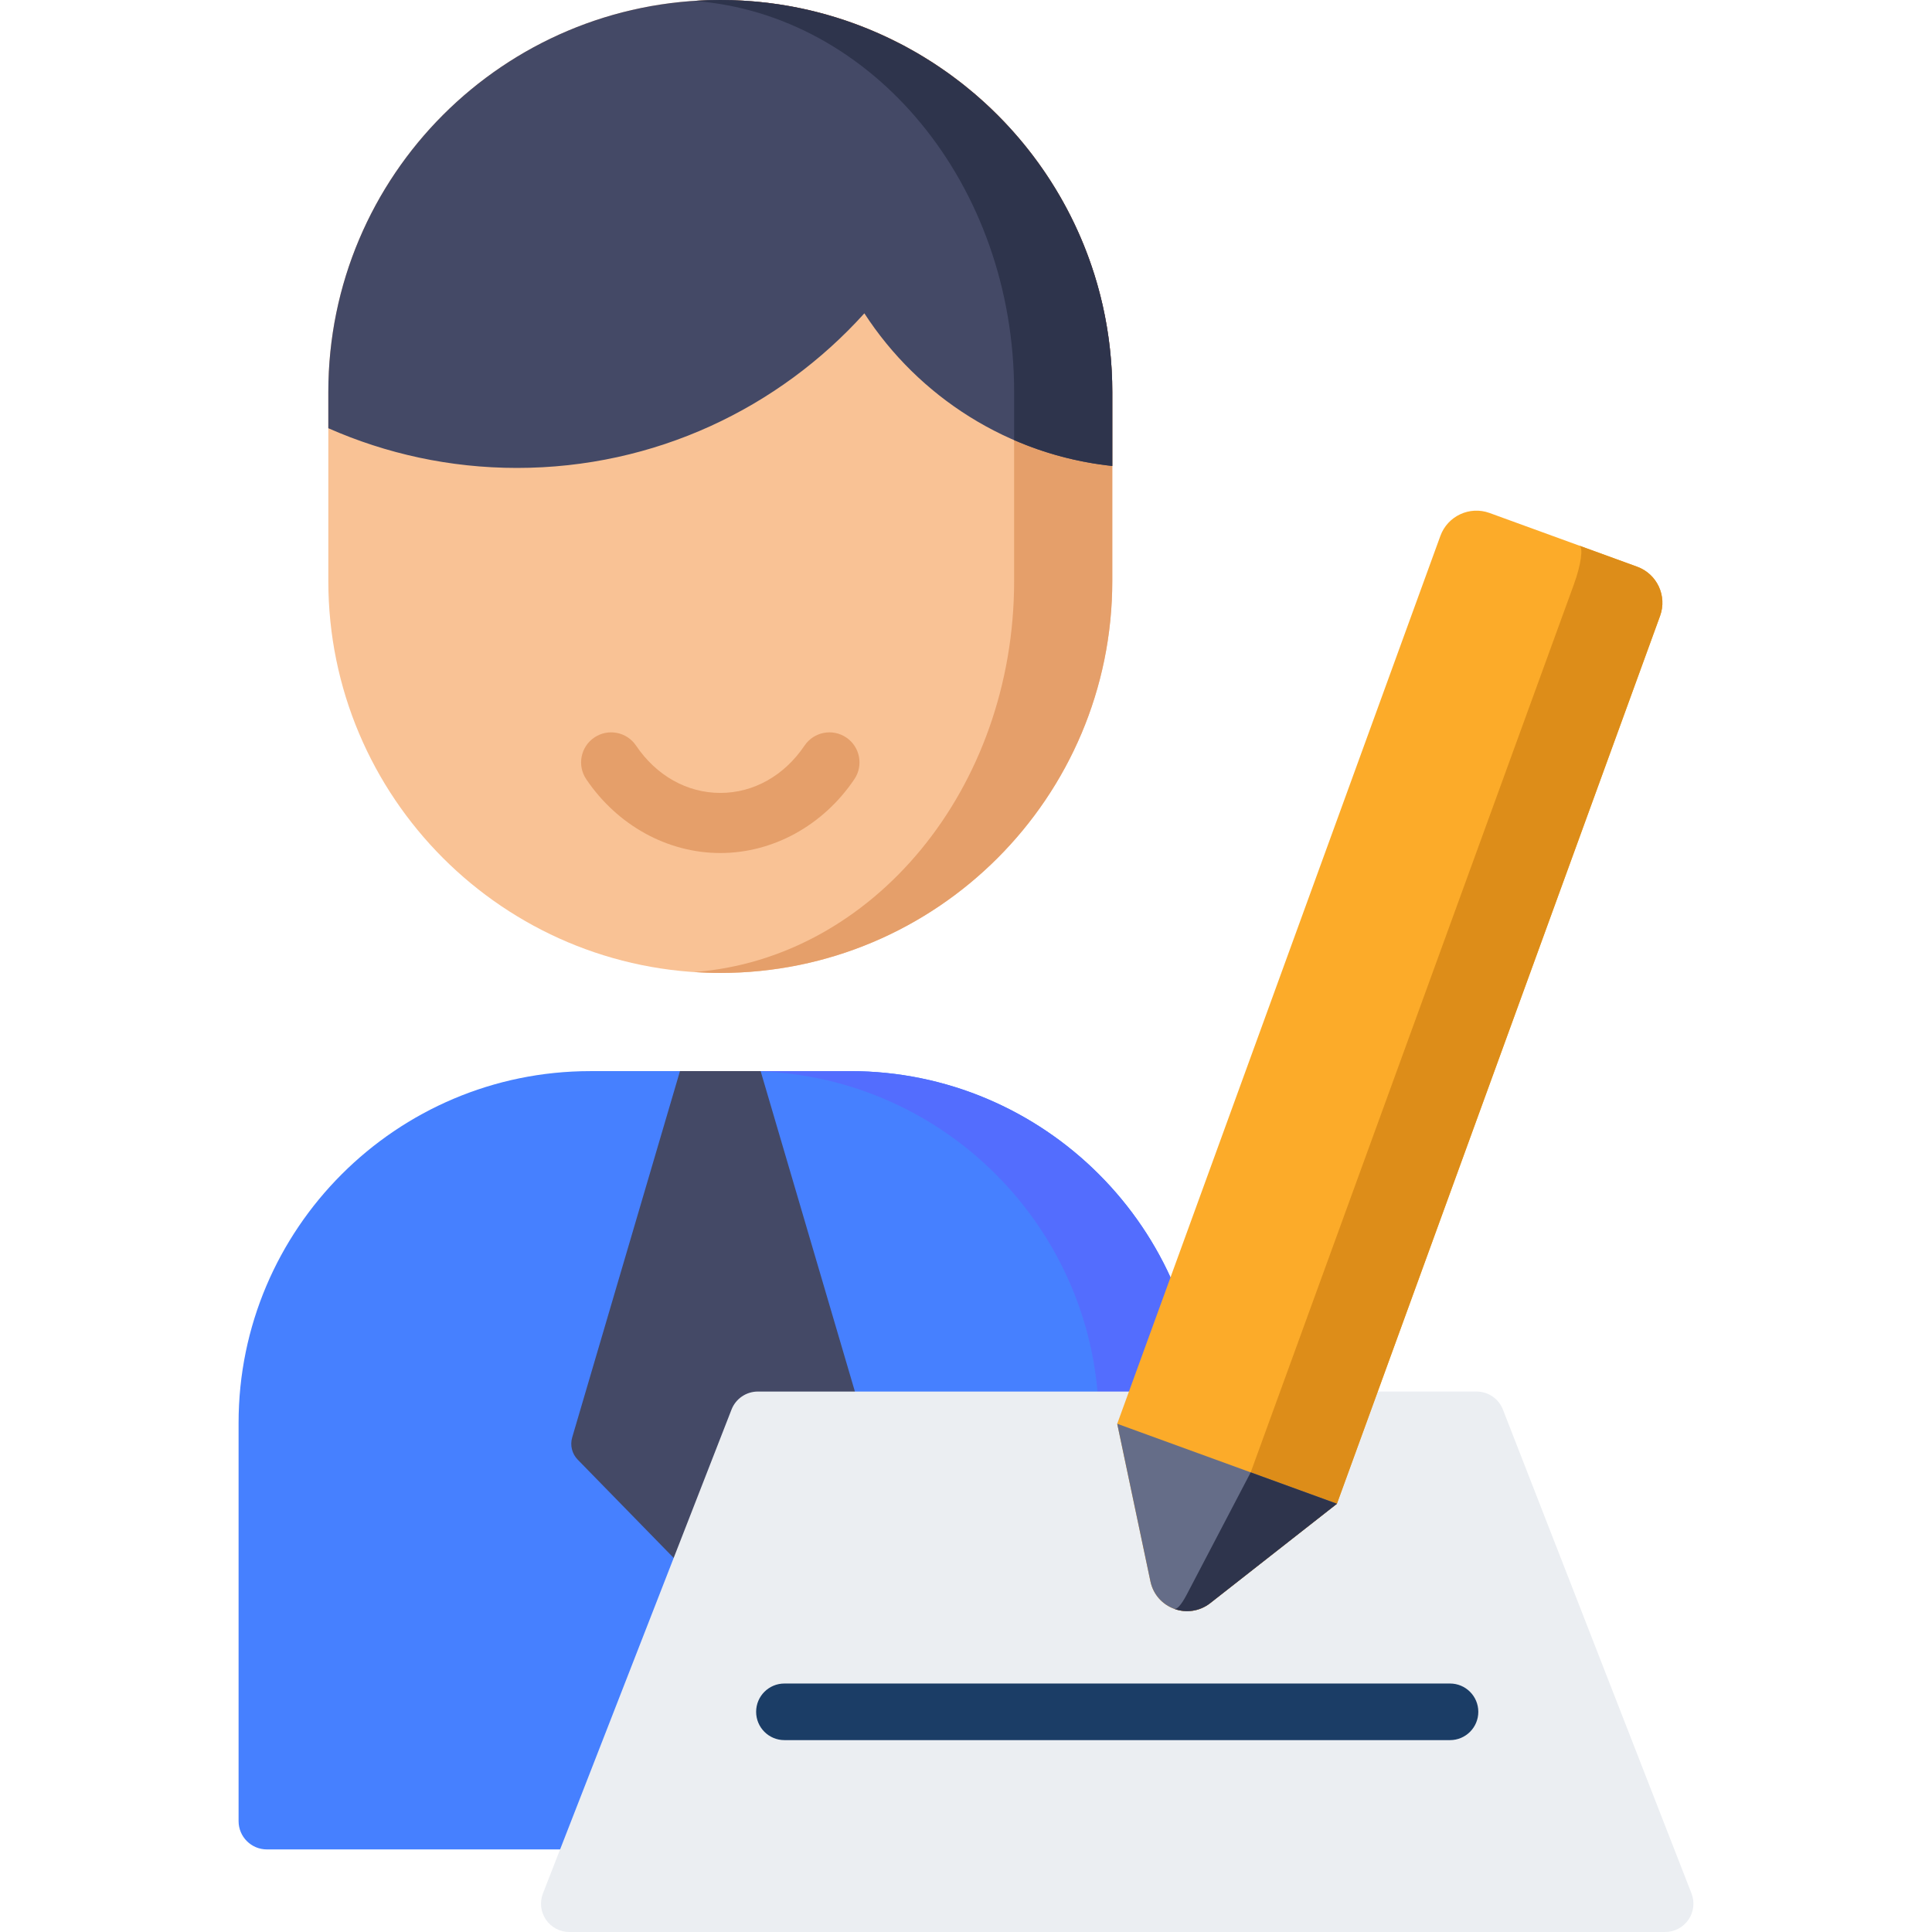
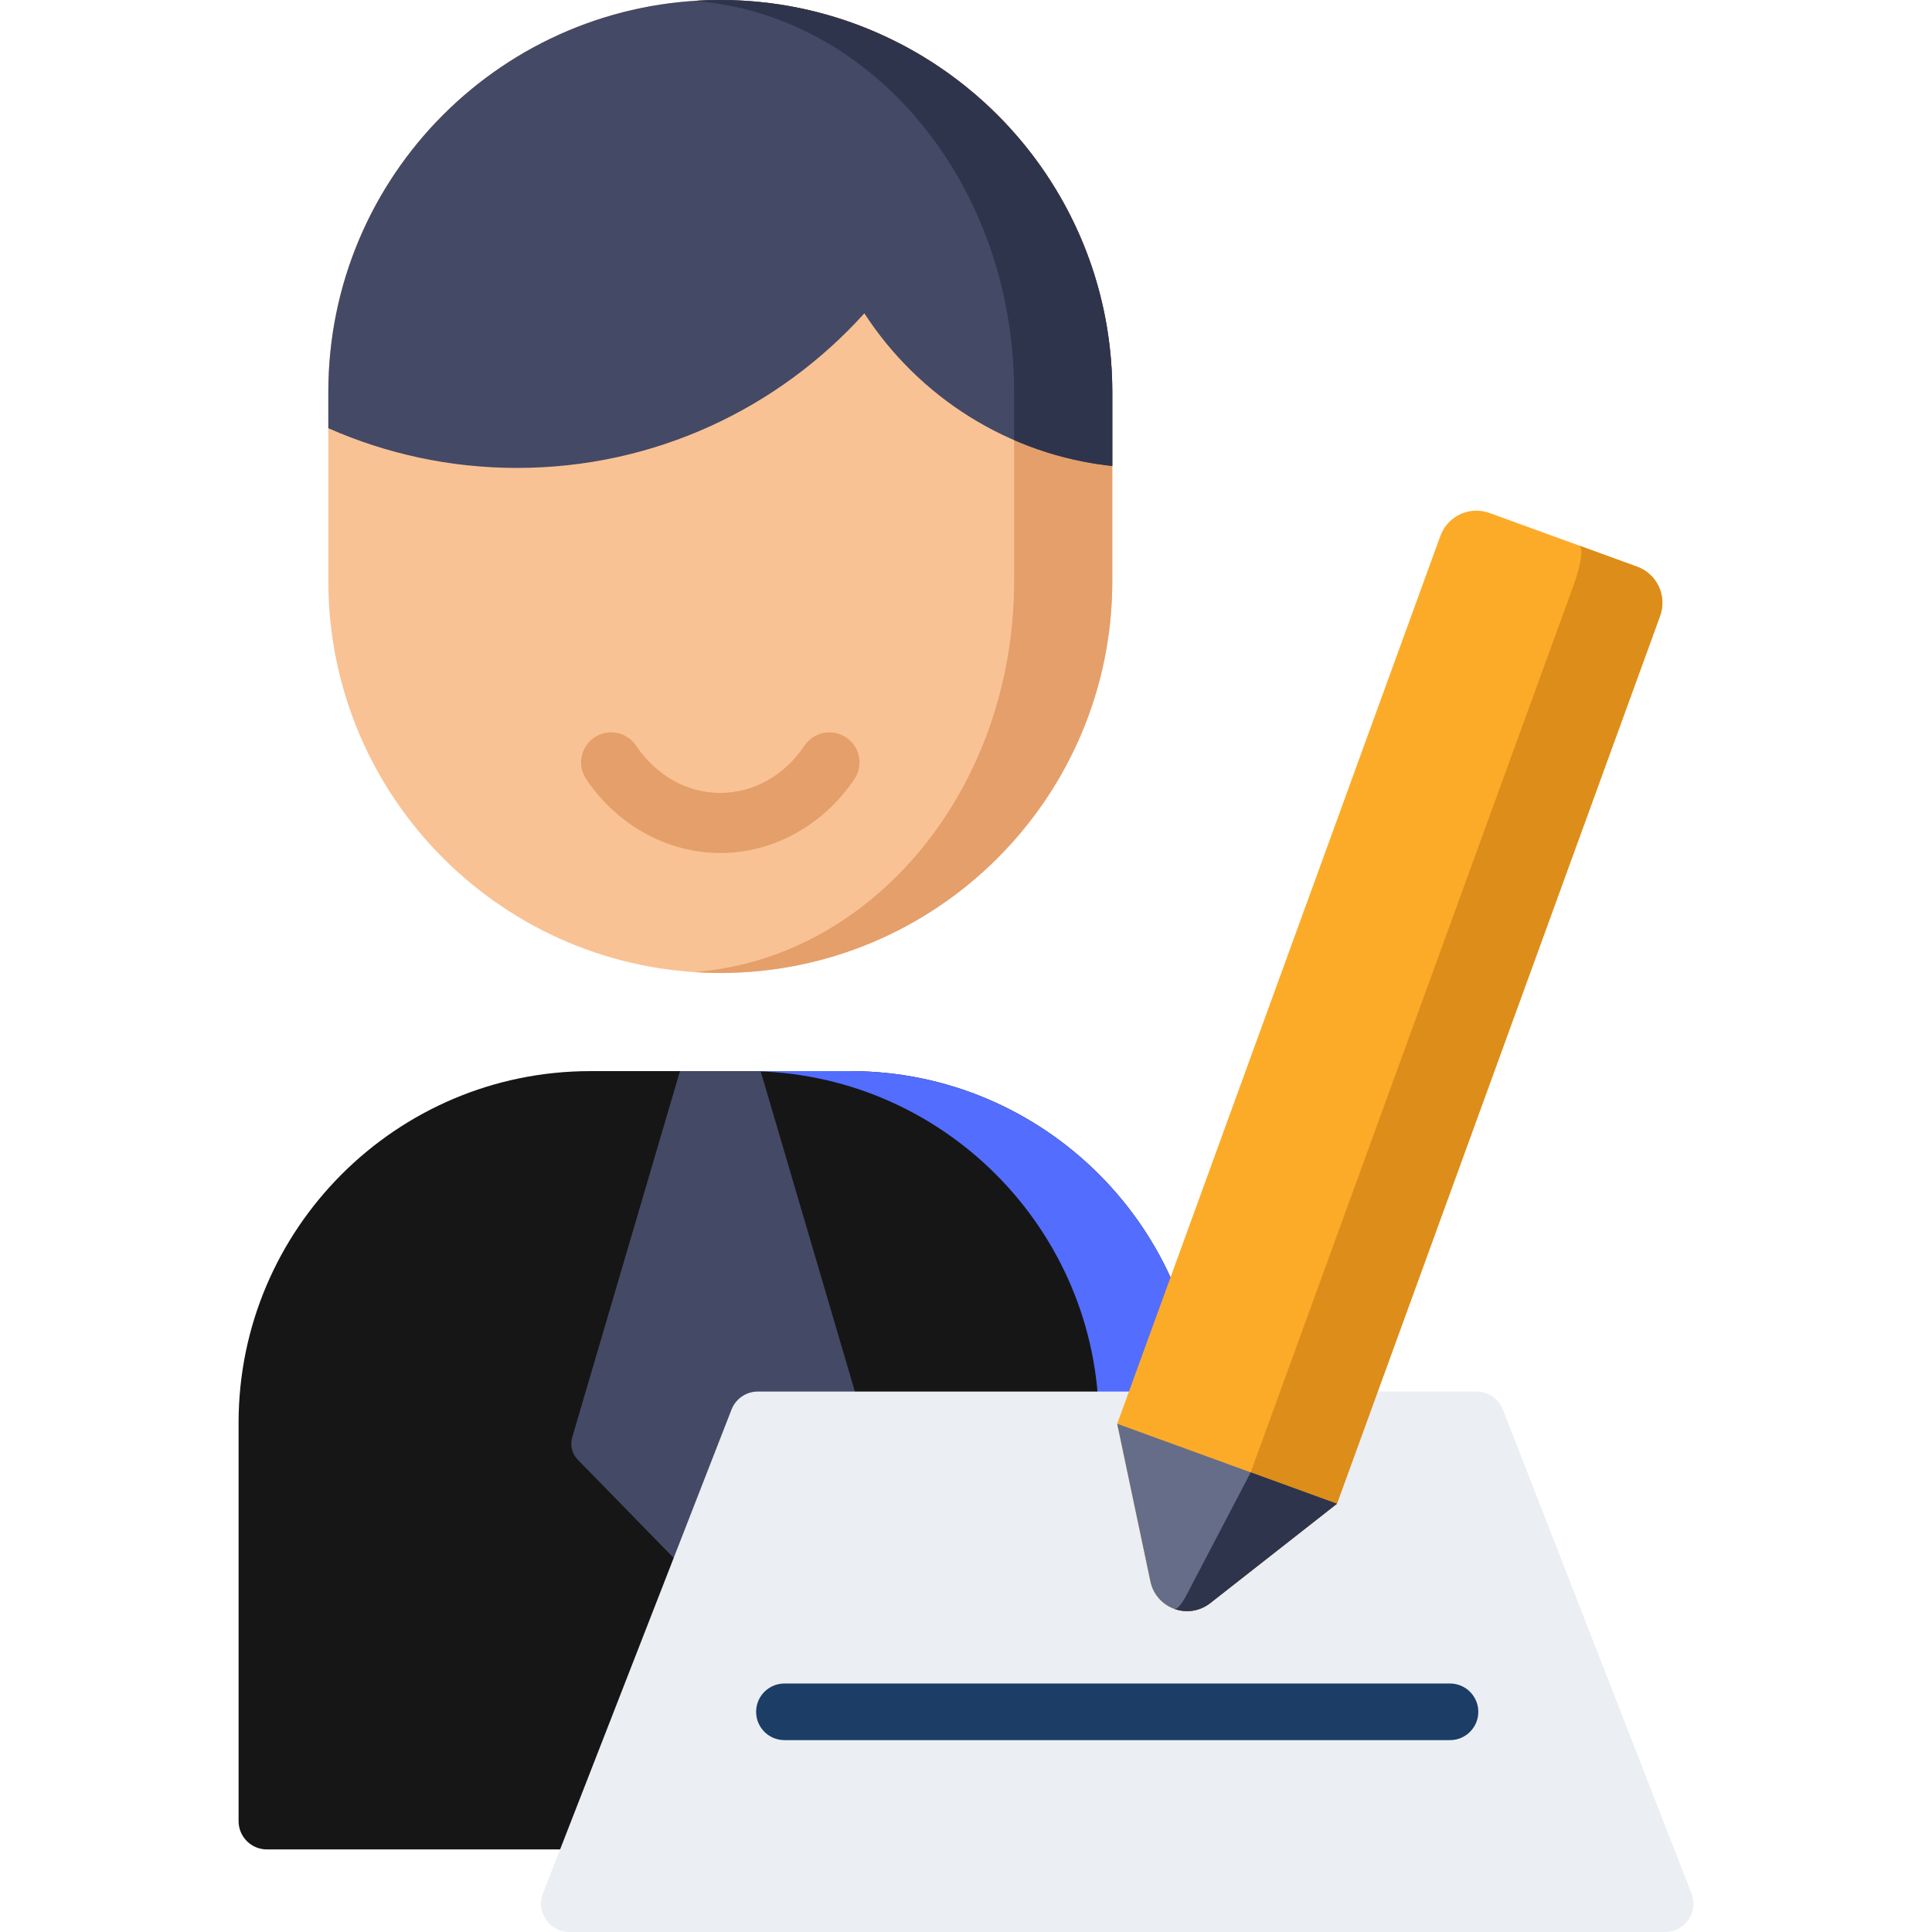
<svg xmlns="http://www.w3.org/2000/svg" version="1.1" id="Capa_1" x="0px" y="0px" viewBox="0 0 512.001 512.001" style="enable-background:new 0 0 512.001 512.001;" xml:space="preserve" width="512px" height="512px" class="">
  <g>
-     <path style="fill:#4680FF" d="M225.341,283.859h-68.906c-51.395,0-93.208,41.813-93.208,93.208v105.55c0,4.142,3.358,7.5,7.5,7.5  h240.321c4.142,0,7.5-3.358,7.5-7.5v-105.55C318.549,325.672,276.736,283.859,225.341,283.859z" data-original="#5C9CEE" class="" data-old_color="#5C9CEE" />
+     <path style="fill:#161616" d="M225.341,283.859h-68.906c-51.395,0-93.208,41.813-93.208,93.208v105.55c0,4.142,3.358,7.5,7.5,7.5  h240.321c4.142,0,7.5-3.358,7.5-7.5v-105.55C318.549,325.672,276.736,283.859,225.341,283.859z" data-original="#5C9CEE" class="" data-old_color="#5C9CEE" />
    <path style="fill:#536DFE" d="M225.341,283.859h-27.333c51.395,0,93.208,41.813,93.208,93.208v105.55c0,4.142-3.358,7.5-7.5,7.5  h27.333c4.142,0,7.5-3.358,7.5-7.5v-105.55C318.549,325.672,276.736,283.859,225.341,283.859z" data-original="#3580D3" class="active-path" data-old_color="#3580D3" />
    <path style="fill:#444966;" d="M201.577,283.859h-21.379l-28.561,97.077c-0.613,2.082-0.053,4.332,1.463,5.885l33.494,34.305  c2.354,2.411,6.232,2.411,8.586,0l33.494-34.305c1.516-1.553,2.076-3.803,1.463-5.885L201.577,283.859z" data-original="#444966" class="" />
    <path style="fill:#F9C295;" d="M190.888,0L190.888,0c-57.371,0-103.88,46.509-103.88,103.88v50.083  c0,57.372,46.509,103.88,103.88,103.88l0,0c57.371,0,103.88-46.509,103.88-103.88V103.88C294.768,46.509,248.259,0,190.888,0z" data-original="#F9C295" />
    <path style="fill:#E59F6A;" d="M190.888,0c-2.332,0-4.644,0.085-6.938,0.236c47.357,3.571,84.805,48.605,84.805,103.644v50.082  c0,55.04-37.447,100.073-84.805,103.644c2.294,0.151,4.606,0.236,6.938,0.236c57.371,0,103.88-46.509,103.88-103.88V103.88  C294.768,46.509,248.259,0,190.888,0z" data-original="#E59F6A" />
    <path style="fill:#444966;" d="M258.476,25.044c0.001-0.004,0.002-0.008,0.003-0.012c-0.192-0.164-0.392-0.318-0.585-0.481  c-0.796-0.672-1.599-1.336-2.415-1.984c-0.372-0.296-0.748-0.586-1.123-0.877c-0.748-0.578-1.503-1.147-2.266-1.704  c-0.445-0.326-0.893-0.648-1.344-0.967c-0.7-0.494-1.406-0.978-2.119-1.455c-0.524-0.351-1.047-0.7-1.577-1.042  c-0.639-0.411-1.286-0.811-1.935-1.209c-0.614-0.377-1.226-0.754-1.848-1.119c-0.548-0.321-1.105-0.628-1.66-0.939  c-0.731-0.411-1.46-0.823-2.202-1.216c-0.382-0.202-0.771-0.392-1.155-0.589C224.047,4.148,207.959,0,190.888,0  c-57.371,0-103.88,46.509-103.88,103.88v9.603c15.297,6.749,32.199,10.524,49.993,10.524c36.541,0,69.371-15.824,92.065-40.971  c14.35,22.111,38.156,37.519,65.702,40.452V103.88C294.768,72.328,280.684,44.088,258.476,25.044z" data-original="#444966" class="" />
    <path style="fill:#2E344C;" d="M294.614,98.241c-0.018-0.342-0.043-0.683-0.065-1.024c-0.038-0.595-0.077-1.189-0.124-1.781  c-0.028-0.35-0.061-0.698-0.093-1.047c-0.053-0.584-0.108-1.167-0.171-1.749c-0.037-0.343-0.077-0.685-0.117-1.027  c-0.07-0.591-0.143-1.18-0.223-1.768c-0.044-0.323-0.089-0.645-0.135-0.967c-0.089-0.616-0.184-1.23-0.284-1.842  c-0.047-0.287-0.093-0.575-0.143-0.861c-0.115-0.668-0.237-1.334-0.365-1.998c-0.043-0.224-0.085-0.45-0.129-0.674  c-0.155-0.777-0.319-1.551-0.491-2.322c-0.024-0.107-0.046-0.215-0.07-0.322c-5.012-22.117-17.089-41.548-33.728-55.815  c0.001-0.004,0.002-0.008,0.003-0.012c-0.192-0.164-0.393-0.318-0.585-0.48c-0.796-0.673-1.599-1.336-2.415-1.984  c-0.372-0.296-0.748-0.586-1.123-0.877c-0.748-0.578-1.503-1.147-2.266-1.704c-0.445-0.326-0.893-0.648-1.344-0.967  c-0.7-0.494-1.406-0.978-2.119-1.455c-0.524-0.351-1.047-0.7-1.577-1.042c-0.639-0.411-1.286-0.811-1.935-1.209  c-0.614-0.377-1.226-0.754-1.848-1.119c-0.548-0.321-1.105-0.628-1.66-0.939c-0.731-0.411-1.46-0.823-2.202-1.216  c-0.382-0.202-0.771-0.392-1.155-0.589c-10.64-5.471-22.338-9.17-34.713-10.682c-0.058-0.007-0.115-0.013-0.173-0.02  c-0.89-0.107-1.785-0.201-2.682-0.286c-0.238-0.022-0.477-0.043-0.715-0.064c-0.728-0.064-1.459-0.118-2.192-0.166  c-0.303-0.02-0.606-0.04-0.91-0.058c-0.705-0.04-1.412-0.071-2.12-0.096c-0.296-0.011-0.591-0.025-0.888-0.034  c-0.969-0.027-1.941-0.044-2.916-0.044c-0.017,0-0.035-0.001-0.052-0.001c-1.117,0-2.229,0.022-3.336,0.059  c-0.128,0.004-0.256,0.01-0.385,0.015c-1.076,0.04-2.149,0.092-3.217,0.163c47.357,3.571,84.805,48.605,84.805,103.644v12.754  c8.119,3.519,16.858,5.879,26.013,6.854V103.88c0-0.946-0.014-1.888-0.039-2.828c-0.008-0.291-0.023-0.581-0.033-0.872  C294.673,99.533,294.649,98.885,294.614,98.241z" data-original="#2E344C" />
    <path style="fill:#E59F6A;" d="M190.891,226.06c-13.981,0-27.264-7.312-35.531-19.558c-2.461-3.645-1.501-8.595,2.144-11.056  c3.645-2.462,8.596-1.501,11.056,2.144c5.382,7.972,13.521,12.543,22.332,12.543c8.812,0,16.947-4.57,22.318-12.539  c2.459-3.646,7.408-4.61,11.054-2.152c3.647,2.458,4.61,7.408,2.152,11.054C218.158,218.747,204.878,226.06,190.891,226.06z" data-original="#E59F6A" />
    <path style="fill:#EBEEF2;" d="M448.263,501.777l-49.972-128.226c-1.123-2.88-3.897-4.777-6.988-4.777H200.847  c-3.091,0-5.866,1.896-6.988,4.777l-49.972,128.226c-0.899,2.308-0.601,4.911,0.796,6.956c1.398,2.045,3.715,3.268,6.192,3.268  h290.399c2.477,0,4.794-1.223,6.192-3.268C448.864,506.688,449.162,504.084,448.263,501.777z" data-original="#EBEEF2" />
    <path style="fill:#1B3D66;" d="M384.268,461.151H207.882c-4.142,0-7.5-3.358-7.5-7.5s3.358-7.5,7.5-7.5h176.387  c4.142,0,7.5,3.358,7.5,7.5S388.41,461.151,384.268,461.151z" data-original="#1B3D66" />
    <path style="fill:#FCAB29;" d="M354.303,398.509L320.71,424.85c-5.783,4.534-14.316,1.428-15.832-5.762l-8.803-41.771  l85.639-235.292c1.921-5.278,7.757-8,13.036-6.079l39.113,14.236c5.278,1.921,8,7.757,6.079,13.036L354.303,398.509z" data-original="#FCAB29" />
    <path style="fill:#DD8D19;" d="M433.864,150.181l-15.352-5.588c1.135,0.413,0.497,5.027-1.424,10.305L331.449,390.19l-16.953,32.397  c-1.459,2.789-2.647,4.016-3.302,3.777c3.046,1.109,6.625,0.751,9.516-1.516l33.593-26.34l85.639-235.293  C441.863,157.938,439.142,152.102,433.864,150.181z" data-original="#DD8D19" />
    <path style="fill:#656D88" d="M320.709,424.85l33.593-26.34l-58.228-21.193l8.803,41.771  C306.393,426.278,314.927,429.384,320.709,424.85z" data-original="#656D88" class="" data-old_color="#656D88" />
    <path style="fill:#2E344C;" d="M354.303,398.509l-22.854-8.318l-16.953,32.397c-1.459,2.789-2.647,4.016-3.302,3.777  c2.151,0.783,4.565,0.816,6.819-0.02c0.937-0.347,1.848-0.83,2.697-1.495L354.303,398.509z" data-original="#2E344C" />
  </g>
</svg>
